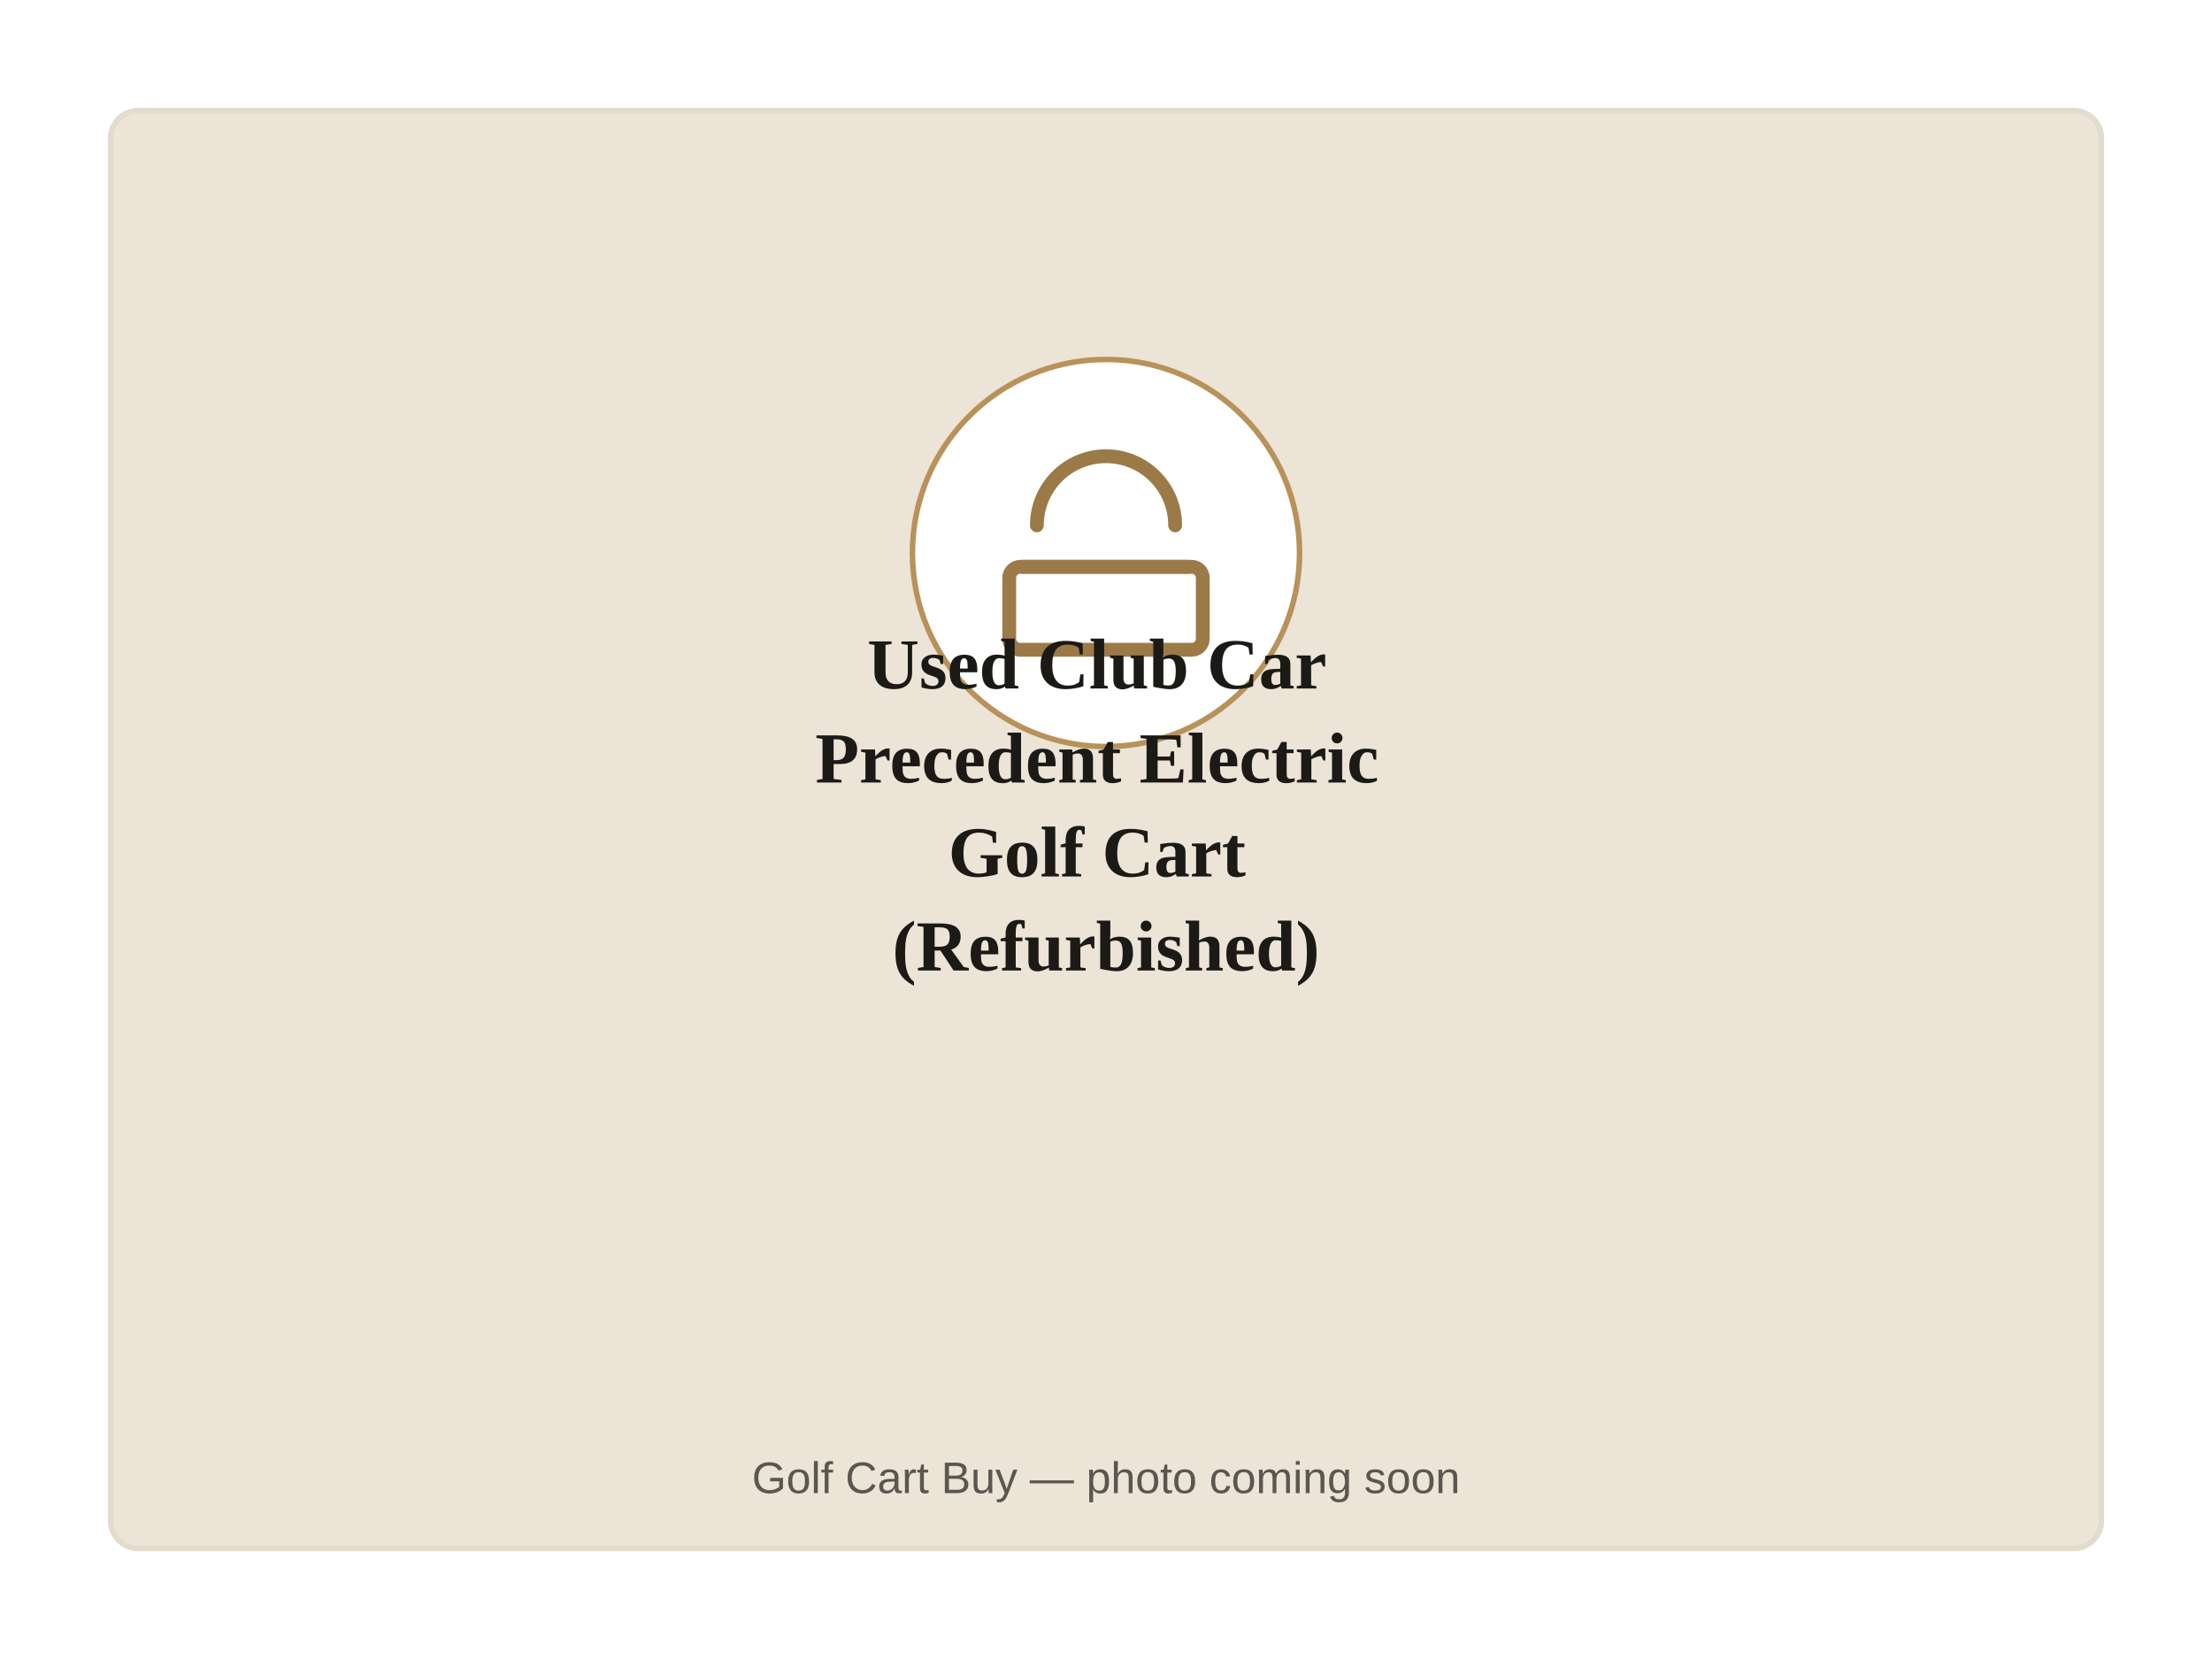
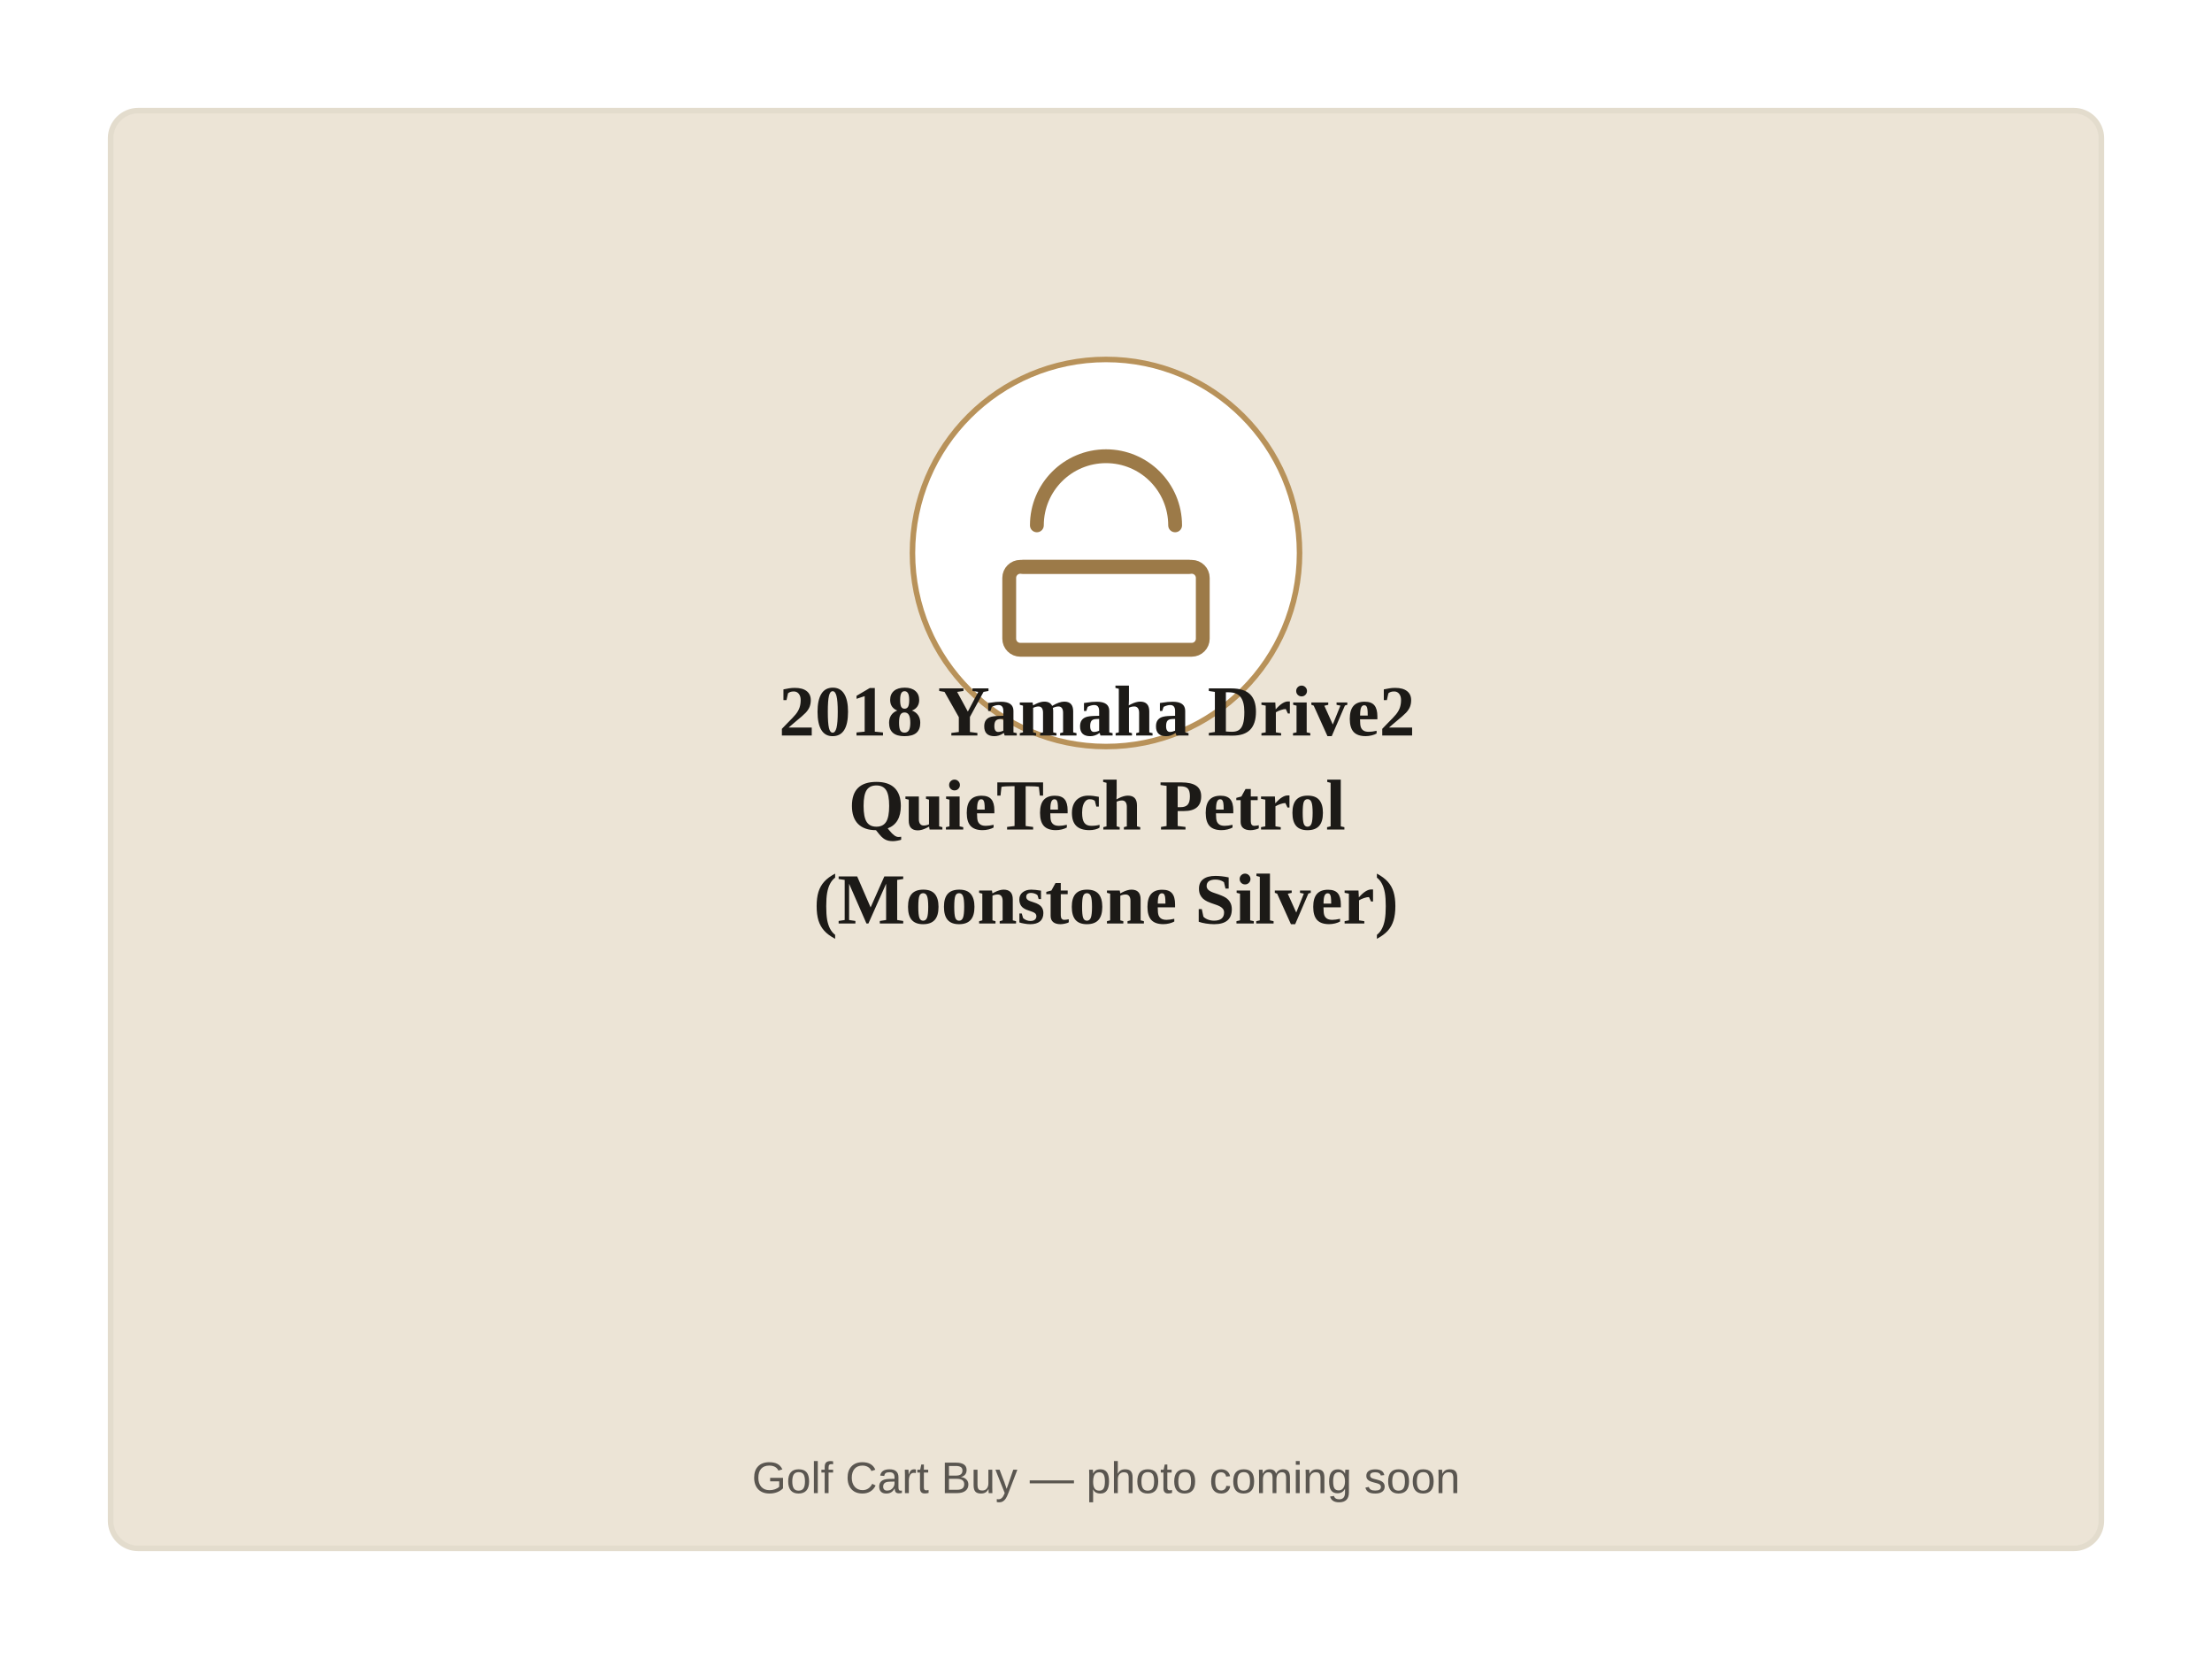
<svg xmlns="http://www.w3.org/2000/svg" viewBox="0 0 800 600" width="800" height="600">
  <rect width="800" height="600" fill="#ffffff" />
  <rect x="40" y="40" width="720" height="520" rx="10" fill="#ece4d6" stroke="#e3dccd" stroke-width="2" />
  <circle cx="400" cy="200" r="70" fill="#ffffff" stroke="#b8925a" stroke-width="2" />
  <path d="M370 205 h60 M375 190 a25 25 0 0 1 50 0" stroke="#9c7a48" stroke-width="5" fill="none" stroke-linecap="round" stroke-linejoin="round" />
  <rect x="365" y="205" width="70" height="30" rx="4" stroke="#9c7a48" stroke-width="5" fill="none" />
  <text font-family="Georgia, 'Times New Roman', serif" font-size="26" font-weight="700" fill="#1c1a17" text-anchor="middle">
-     <tspan x="400" y="249">Used Club Car</tspan>
-     <tspan x="400" y="283">Precedent Electric</tspan>
-     <tspan x="400" y="317">Golf Cart</tspan>
-     <tspan x="400" y="351">(Refurbished)</tspan>
+     <tspan x="400" y="266">2018 Yamaha Drive2</tspan>
+     <tspan x="400" y="300">QuieTech Petrol</tspan>
+     <tspan x="400" y="334">(Moonstone Silver)</tspan>
  </text>
  <text x="400" y="540" font-family="Arial, Helvetica, sans-serif" font-size="16" fill="#5a5650" text-anchor="middle">Golf Cart Buy — photo coming soon</text>
</svg>
